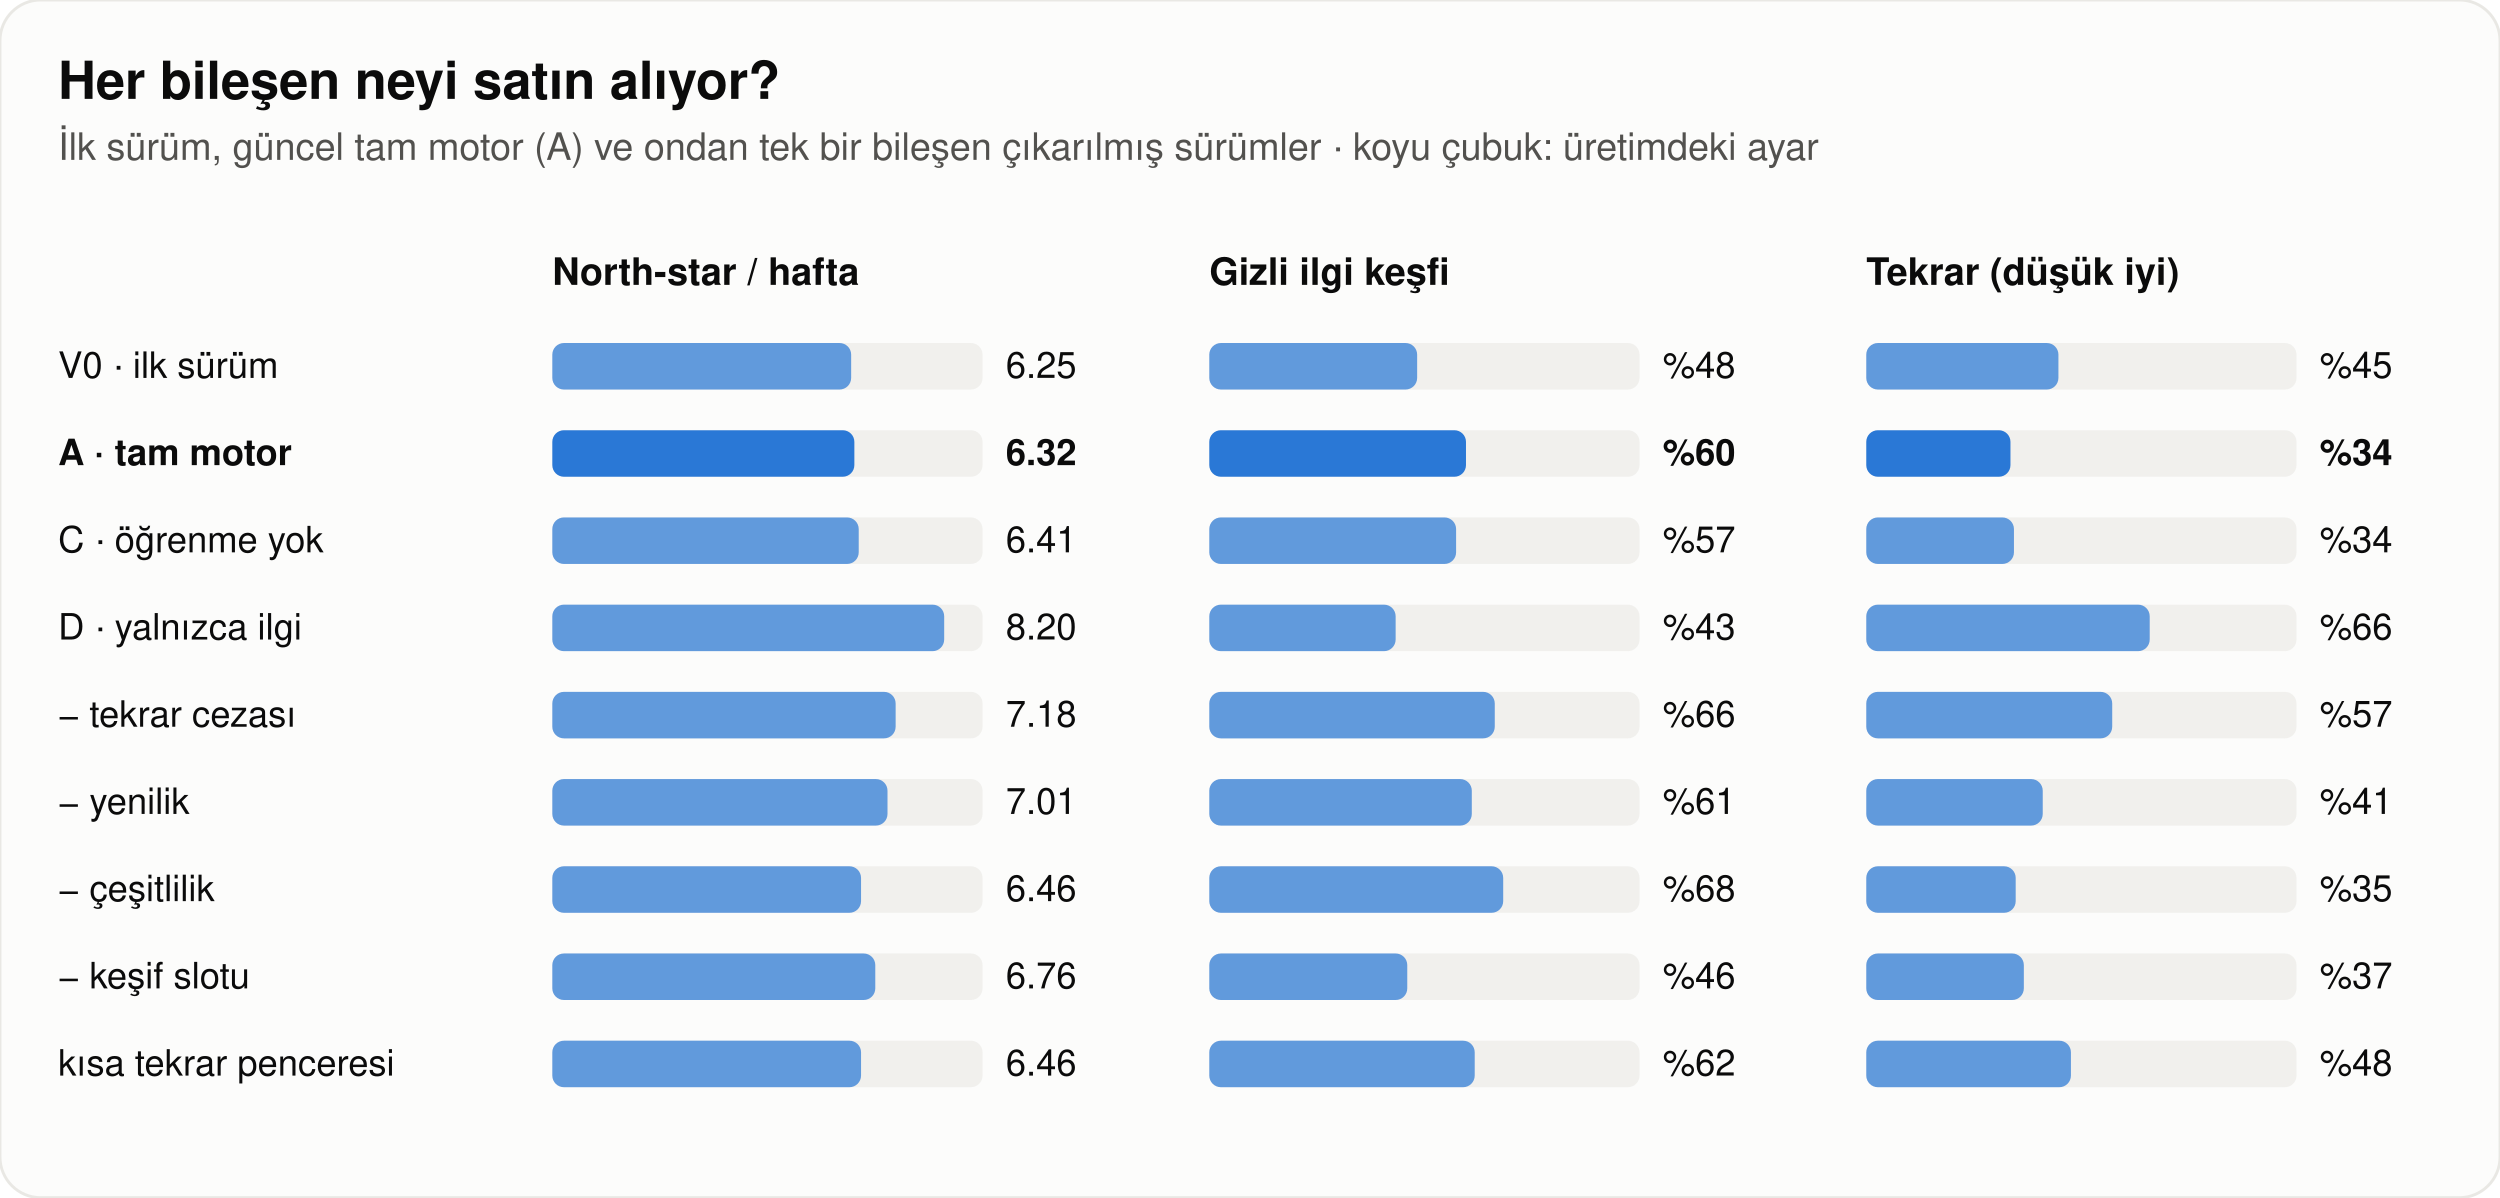
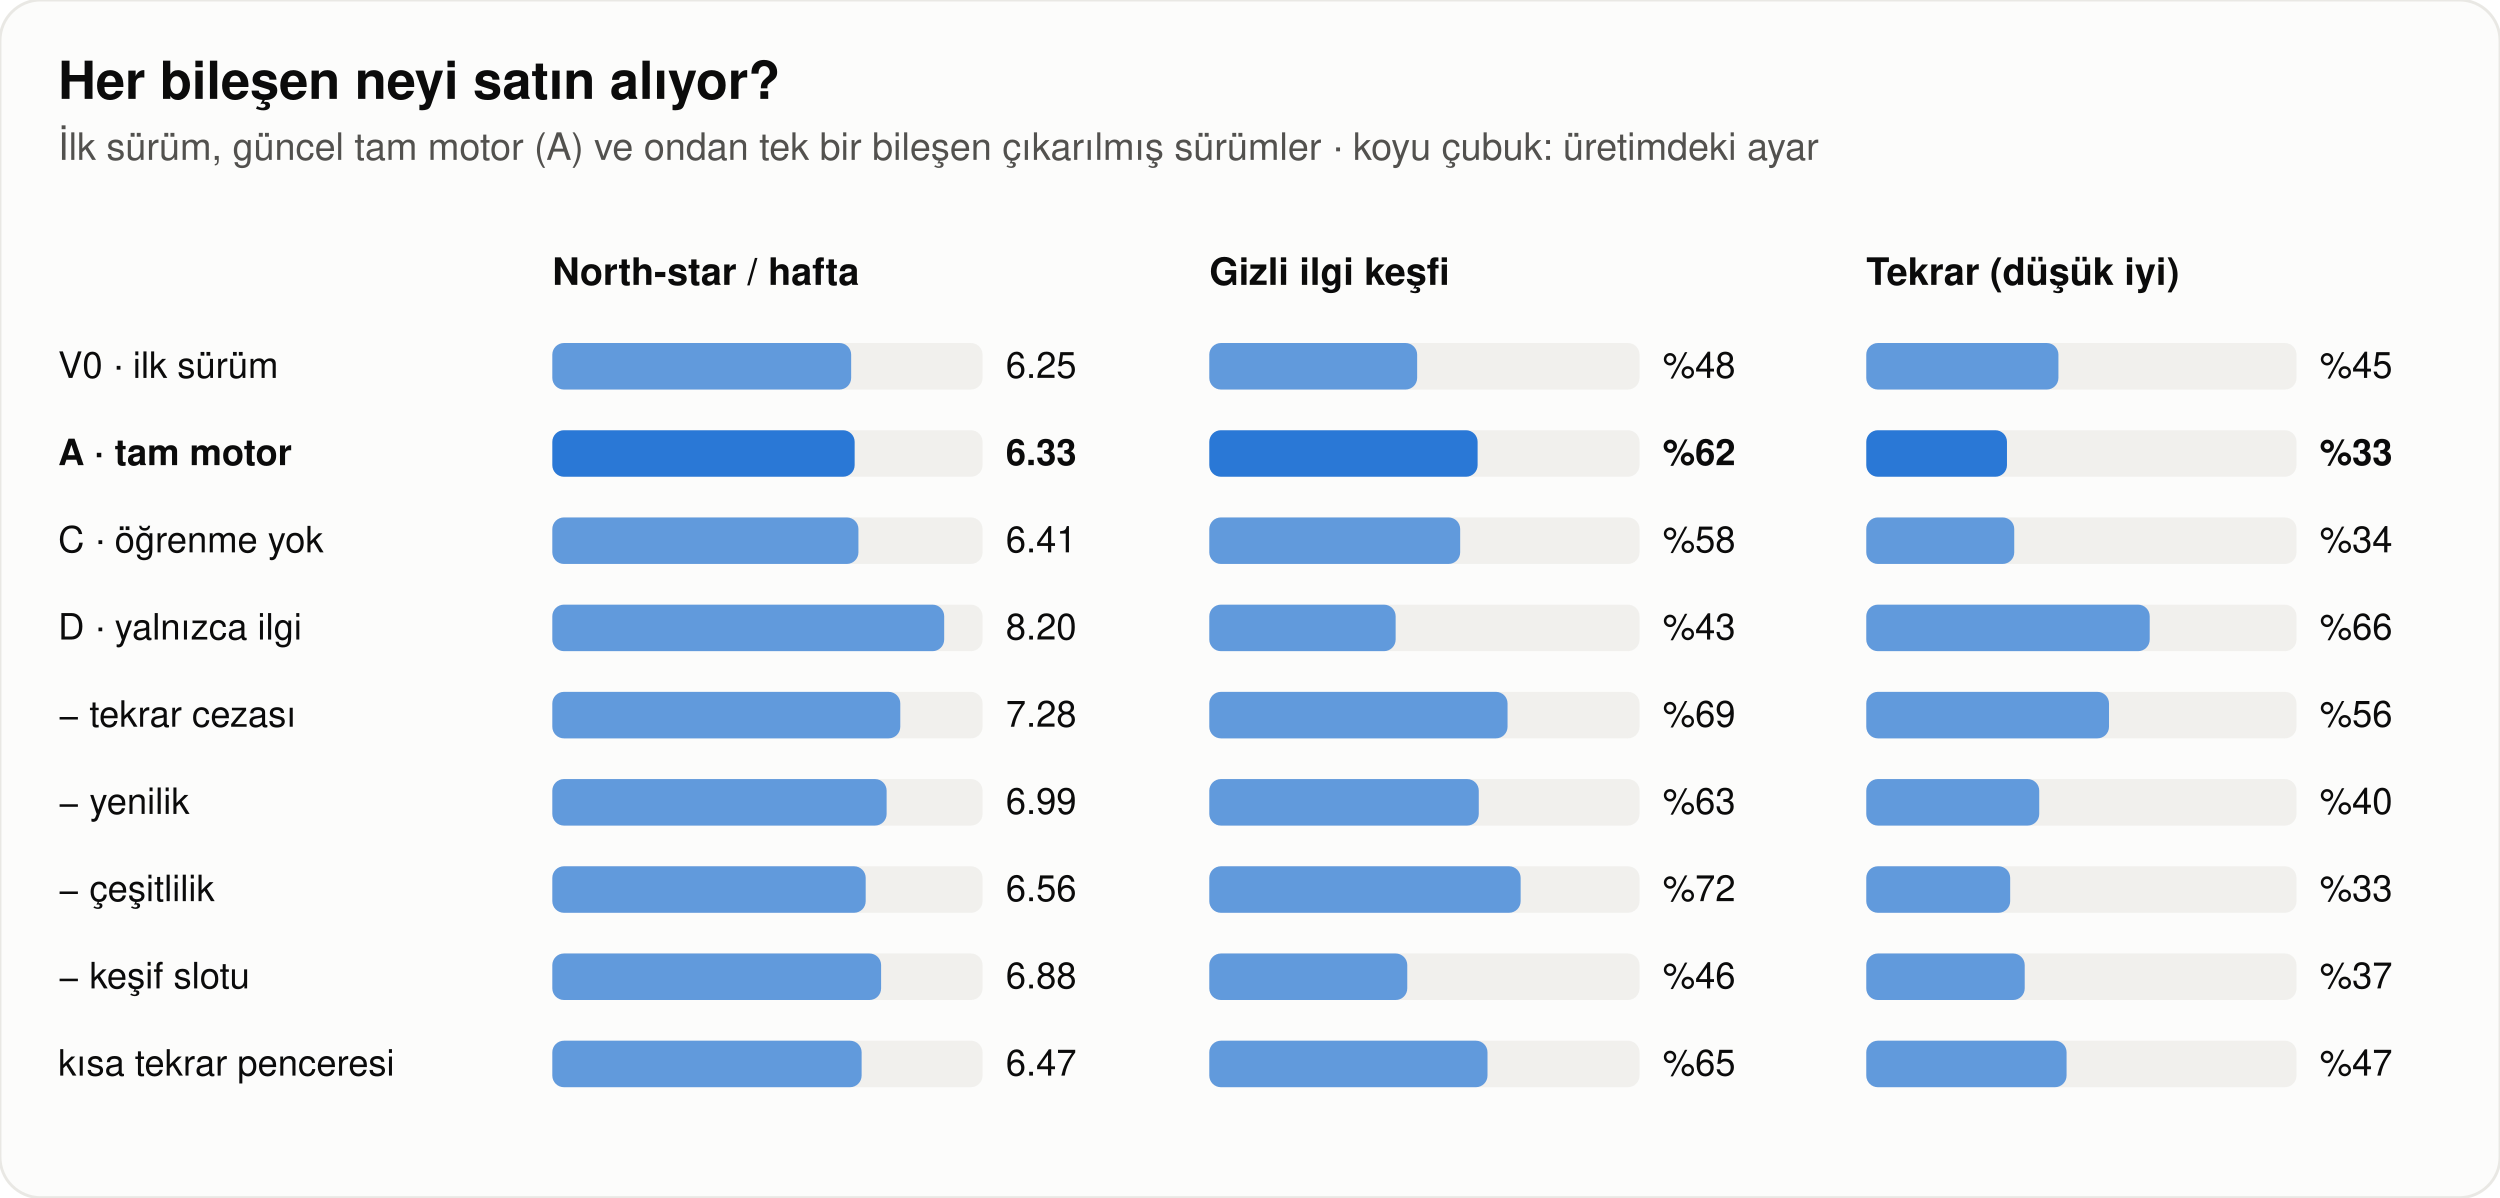
<svg xmlns="http://www.w3.org/2000/svg" viewBox="0 0 860 412" width="860" height="412" font-family="Nunito, 'Segoe UI', Helvetica, Arial, sans-serif" role="img" aria-label="Her bileşen neyi satın alıyor?">
  <rect width="860" height="412" rx="14" fill="#fcfcfb" stroke="#e9e8e4" />
  <text x="20" y="34" font-size="18" font-weight="800" fill="#0b0b0b">Her bileşen neyi satın alıyor?</text>
  <text x="20" y="55" font-size="13" fill="#52514e">İlk sürüm, güncel tam motor (A) ve ondan tek bir bileşen çıkarılmış sürümler · koyu çubuk: üretimdeki ayar</text>
  <text x="20" y="130" font-size="12.5" fill="#0b0b0b">V0 · ilk sürüm</text>
  <text x="20" y="160" font-size="12.5" fill="#0b0b0b" font-weight="800">A · tam motor</text>
  <text x="20" y="190" font-size="12.5" fill="#0b0b0b">C · öğrenme yok</text>
  <text x="20" y="220" font-size="12.5" fill="#0b0b0b">D · yalnızca ilgi</text>
  <text x="20" y="250" font-size="12.5" fill="#0b0b0b">− tekrar cezası</text>
  <text x="20" y="280" font-size="12.5" fill="#0b0b0b">− yenilik</text>
  <text x="20" y="310" font-size="12.5" fill="#0b0b0b">− çeşitlilik</text>
  <text x="20" y="340" font-size="12.5" fill="#0b0b0b">− keşif slotu</text>
  <text x="20" y="370" font-size="12.5" fill="#0b0b0b">kısa tekrar penceresi</text>
  <text x="190" y="98" font-size="13" font-weight="800" fill="#0b0b0b">North-star / hafta</text>
  <rect x="190" y="118" width="148" height="16" rx="4" fill="#e9e8e4" opacity="0.6" />
  <rect x="190" y="118" width="102.8" height="16" rx="4" fill="#2a78d6" opacity="0.72" />
  <text x="346" y="130" font-size="12.5" fill="#0b0b0b">6.25</text>
  <rect x="190" y="148" width="148" height="16" rx="4" fill="#e9e8e4" opacity="0.6" />
-   <rect x="190" y="148" width="103.9" height="16" rx="4" fill="#2a78d6" opacity="1" />
-   <text x="346" y="160" font-size="12.5" fill="#0b0b0b" font-weight="800">6.32</text>
+   <rect x="190" y="148" width="104" height="16" rx="4" fill="#2a78d6" opacity="1" />
+   <text x="346" y="160" font-size="12.5" fill="#0b0b0b" font-weight="800">6.33</text>
  <rect x="190" y="178" width="148" height="16" rx="4" fill="#e9e8e4" opacity="0.6" />
-   <rect x="190" y="178" width="105.4" height="16" rx="4" fill="#2a78d6" opacity="0.72" />
+   <rect x="190" y="178" width="105.3" height="16" rx="4" fill="#2a78d6" opacity="0.72" />
  <text x="346" y="190" font-size="12.5" fill="#0b0b0b">6.41</text>
  <rect x="190" y="208" width="148" height="16" rx="4" fill="#e9e8e4" opacity="0.6" />
  <rect x="190" y="208" width="134.8" height="16" rx="4" fill="#2a78d6" opacity="0.72" />
  <text x="346" y="220" font-size="12.5" fill="#0b0b0b">8.20</text>
  <rect x="190" y="238" width="148" height="16" rx="4" fill="#e9e8e4" opacity="0.6" />
-   <rect x="190" y="238" width="118.1" height="16" rx="4" fill="#2a78d6" opacity="0.72" />
-   <text x="346" y="250" font-size="12.5" fill="#0b0b0b">7.18</text>
+   <rect x="190" y="238" width="119.7" height="16" rx="4" fill="#2a78d6" opacity="0.72" />
+   <text x="346" y="250" font-size="12.5" fill="#0b0b0b">7.28</text>
  <rect x="190" y="268" width="148" height="16" rx="4" fill="#e9e8e4" opacity="0.6" />
-   <rect x="190" y="268" width="115.3" height="16" rx="4" fill="#2a78d6" opacity="0.72" />
-   <text x="346" y="280" font-size="12.5" fill="#0b0b0b">7.01</text>
+   <rect x="190" y="268" width="115" height="16" rx="4" fill="#2a78d6" opacity="0.72" />
+   <text x="346" y="280" font-size="12.5" fill="#0b0b0b">6.99</text>
  <rect x="190" y="298" width="148" height="16" rx="4" fill="#e9e8e4" opacity="0.6" />
-   <rect x="190" y="298" width="106.2" height="16" rx="4" fill="#2a78d6" opacity="0.72" />
-   <text x="346" y="310" font-size="12.5" fill="#0b0b0b">6.46</text>
+   <rect x="190" y="298" width="107.8" height="16" rx="4" fill="#2a78d6" opacity="0.72" />
+   <text x="346" y="310" font-size="12.5" fill="#0b0b0b">6.56</text>
  <rect x="190" y="328" width="148" height="16" rx="4" fill="#e9e8e4" opacity="0.6" />
-   <rect x="190" y="328" width="111.1" height="16" rx="4" fill="#2a78d6" opacity="0.72" />
-   <text x="346" y="340" font-size="12.5" fill="#0b0b0b">6.76</text>
+   <rect x="190" y="328" width="113.1" height="16" rx="4" fill="#2a78d6" opacity="0.72" />
+   <text x="346" y="340" font-size="12.5" fill="#0b0b0b">6.88</text>
  <rect x="190" y="358" width="148" height="16" rx="4" fill="#e9e8e4" opacity="0.6" />
-   <rect x="190" y="358" width="106.2" height="16" rx="4" fill="#2a78d6" opacity="0.72" />
-   <text x="346" y="370" font-size="12.5" fill="#0b0b0b">6.46</text>
+   <rect x="190" y="358" width="106.4" height="16" rx="4" fill="#2a78d6" opacity="0.72" />
+   <text x="346" y="370" font-size="12.5" fill="#0b0b0b">6.47</text>
  <text x="416" y="98" font-size="13" font-weight="800" fill="#0b0b0b">Gizli ilgi keşfi</text>
  <rect x="416" y="118" width="148" height="16" rx="4" fill="#e9e8e4" opacity="0.6" />
  <rect x="416" y="118" width="71.5" height="16" rx="4" fill="#2a78d6" opacity="0.72" />
  <text x="572" y="130" font-size="12.5" fill="#0b0b0b">%48</text>
  <rect x="416" y="148" width="148" height="16" rx="4" fill="#e9e8e4" opacity="0.6" />
-   <rect x="416" y="148" width="88.3" height="16" rx="4" fill="#2a78d6" opacity="1" />
-   <text x="572" y="160" font-size="12.5" fill="#0b0b0b" font-weight="800">%60</text>
+   <rect x="416" y="148" width="92.3" height="16" rx="4" fill="#2a78d6" opacity="1" />
+   <text x="572" y="160" font-size="12.5" fill="#0b0b0b" font-weight="800">%62</text>
  <rect x="416" y="178" width="148" height="16" rx="4" fill="#e9e8e4" opacity="0.6" />
-   <rect x="416" y="178" width="84.9" height="16" rx="4" fill="#2a78d6" opacity="0.72" />
-   <text x="572" y="190" font-size="12.5" fill="#0b0b0b">%57</text>
+   <rect x="416" y="178" width="86.3" height="16" rx="4" fill="#2a78d6" opacity="0.72" />
+   <text x="572" y="190" font-size="12.5" fill="#0b0b0b">%58</text>
  <rect x="416" y="208" width="148" height="16" rx="4" fill="#e9e8e4" opacity="0.6" />
  <rect x="416" y="208" width="64.1" height="16" rx="4" fill="#2a78d6" opacity="0.72" />
  <text x="572" y="220" font-size="12.5" fill="#0b0b0b">%43</text>
  <rect x="416" y="238" width="148" height="16" rx="4" fill="#e9e8e4" opacity="0.6" />
-   <rect x="416" y="238" width="98.2" height="16" rx="4" fill="#2a78d6" opacity="0.72" />
-   <text x="572" y="250" font-size="12.5" fill="#0b0b0b">%66</text>
+   <rect x="416" y="238" width="102.6" height="16" rx="4" fill="#2a78d6" opacity="0.72" />
+   <text x="572" y="250" font-size="12.5" fill="#0b0b0b">%69</text>
  <rect x="416" y="268" width="148" height="16" rx="4" fill="#e9e8e4" opacity="0.6" />
-   <rect x="416" y="268" width="90.3" height="16" rx="4" fill="#2a78d6" opacity="0.72" />
-   <text x="572" y="280" font-size="12.5" fill="#0b0b0b">%61</text>
+   <rect x="416" y="268" width="92.7" height="16" rx="4" fill="#2a78d6" opacity="0.72" />
+   <text x="572" y="280" font-size="12.5" fill="#0b0b0b">%63</text>
  <rect x="416" y="298" width="148" height="16" rx="4" fill="#e9e8e4" opacity="0.6" />
-   <rect x="416" y="298" width="101.1" height="16" rx="4" fill="#2a78d6" opacity="0.72" />
-   <text x="572" y="310" font-size="12.5" fill="#0b0b0b">%68</text>
+   <rect x="416" y="298" width="107.1" height="16" rx="4" fill="#2a78d6" opacity="0.72" />
+   <text x="572" y="310" font-size="12.5" fill="#0b0b0b">%72</text>
  <rect x="416" y="328" width="148" height="16" rx="4" fill="#e9e8e4" opacity="0.6" />
  <rect x="416" y="328" width="68.1" height="16" rx="4" fill="#2a78d6" opacity="0.72" />
  <text x="572" y="340" font-size="12.5" fill="#0b0b0b">%46</text>
  <rect x="416" y="358" width="148" height="16" rx="4" fill="#e9e8e4" opacity="0.6" />
-   <rect x="416" y="358" width="91.3" height="16" rx="4" fill="#2a78d6" opacity="0.72" />
-   <text x="572" y="370" font-size="12.5" fill="#0b0b0b">%62</text>
+   <rect x="416" y="358" width="95.7" height="16" rx="4" fill="#2a78d6" opacity="0.72" />
+   <text x="572" y="370" font-size="12.5" fill="#0b0b0b">%65</text>
  <text x="642" y="98" font-size="13" font-weight="800" fill="#0b0b0b">Tekrar (düşük iyi)</text>
  <rect x="642" y="118" width="148" height="16" rx="4" fill="#e9e8e4" opacity="0.6" />
  <rect x="642" y="118" width="66.1" height="16" rx="4" fill="#2a78d6" opacity="0.72" />
  <text x="798" y="130" font-size="12.5" fill="#0b0b0b">%45</text>
  <rect x="642" y="148" width="148" height="16" rx="4" fill="#e9e8e4" opacity="0.6" />
-   <rect x="642" y="148" width="49.6" height="16" rx="4" fill="#2a78d6" opacity="1" />
-   <text x="798" y="160" font-size="12.5" fill="#0b0b0b" font-weight="800">%34</text>
+   <rect x="642" y="148" width="48.4" height="16" rx="4" fill="#2a78d6" opacity="1" />
+   <text x="798" y="160" font-size="12.5" fill="#0b0b0b" font-weight="800">%33</text>
  <rect x="642" y="178" width="148" height="16" rx="4" fill="#e9e8e4" opacity="0.6" />
-   <rect x="642" y="178" width="50.8" height="16" rx="4" fill="#2a78d6" opacity="0.72" />
+   <rect x="642" y="178" width="50.9" height="16" rx="4" fill="#2a78d6" opacity="0.72" />
  <text x="798" y="190" font-size="12.5" fill="#0b0b0b">%34</text>
  <rect x="642" y="208" width="148" height="16" rx="4" fill="#e9e8e4" opacity="0.6" />
  <rect x="642" y="208" width="97.5" height="16" rx="4" fill="#2a78d6" opacity="0.72" />
  <text x="798" y="220" font-size="12.5" fill="#0b0b0b">%66</text>
  <rect x="642" y="238" width="148" height="16" rx="4" fill="#e9e8e4" opacity="0.6" />
-   <rect x="642" y="238" width="84.6" height="16" rx="4" fill="#2a78d6" opacity="0.72" />
-   <text x="798" y="250" font-size="12.5" fill="#0b0b0b">%57</text>
+   <rect x="642" y="238" width="83.5" height="16" rx="4" fill="#2a78d6" opacity="0.72" />
+   <text x="798" y="250" font-size="12.5" fill="#0b0b0b">%56</text>
  <rect x="642" y="268" width="148" height="16" rx="4" fill="#e9e8e4" opacity="0.6" />
-   <rect x="642" y="268" width="60.7" height="16" rx="4" fill="#2a78d6" opacity="0.72" />
-   <text x="798" y="280" font-size="12.5" fill="#0b0b0b">%41</text>
+   <rect x="642" y="268" width="59.5" height="16" rx="4" fill="#2a78d6" opacity="0.72" />
+   <text x="798" y="280" font-size="12.5" fill="#0b0b0b">%40</text>
  <rect x="642" y="298" width="148" height="16" rx="4" fill="#e9e8e4" opacity="0.6" />
-   <rect x="642" y="298" width="51.4" height="16" rx="4" fill="#2a78d6" opacity="0.72" />
-   <text x="798" y="310" font-size="12.5" fill="#0b0b0b">%35</text>
+   <rect x="642" y="298" width="49.5" height="16" rx="4" fill="#2a78d6" opacity="0.72" />
+   <text x="798" y="310" font-size="12.5" fill="#0b0b0b">%33</text>
  <rect x="642" y="328" width="148" height="16" rx="4" fill="#e9e8e4" opacity="0.6" />
-   <rect x="642" y="328" width="54.2" height="16" rx="4" fill="#2a78d6" opacity="0.72" />
+   <rect x="642" y="328" width="54.5" height="16" rx="4" fill="#2a78d6" opacity="0.72" />
  <text x="798" y="340" font-size="12.5" fill="#0b0b0b">%37</text>
  <rect x="642" y="358" width="148" height="16" rx="4" fill="#e9e8e4" opacity="0.6" />
-   <rect x="642" y="358" width="70.4" height="16" rx="4" fill="#2a78d6" opacity="0.72" />
-   <text x="798" y="370" font-size="12.5" fill="#0b0b0b">%48</text>
+   <rect x="642" y="358" width="68.9" height="16" rx="4" fill="#2a78d6" opacity="0.72" />
+   <text x="798" y="370" font-size="12.5" fill="#0b0b0b">%47</text>
</svg>
